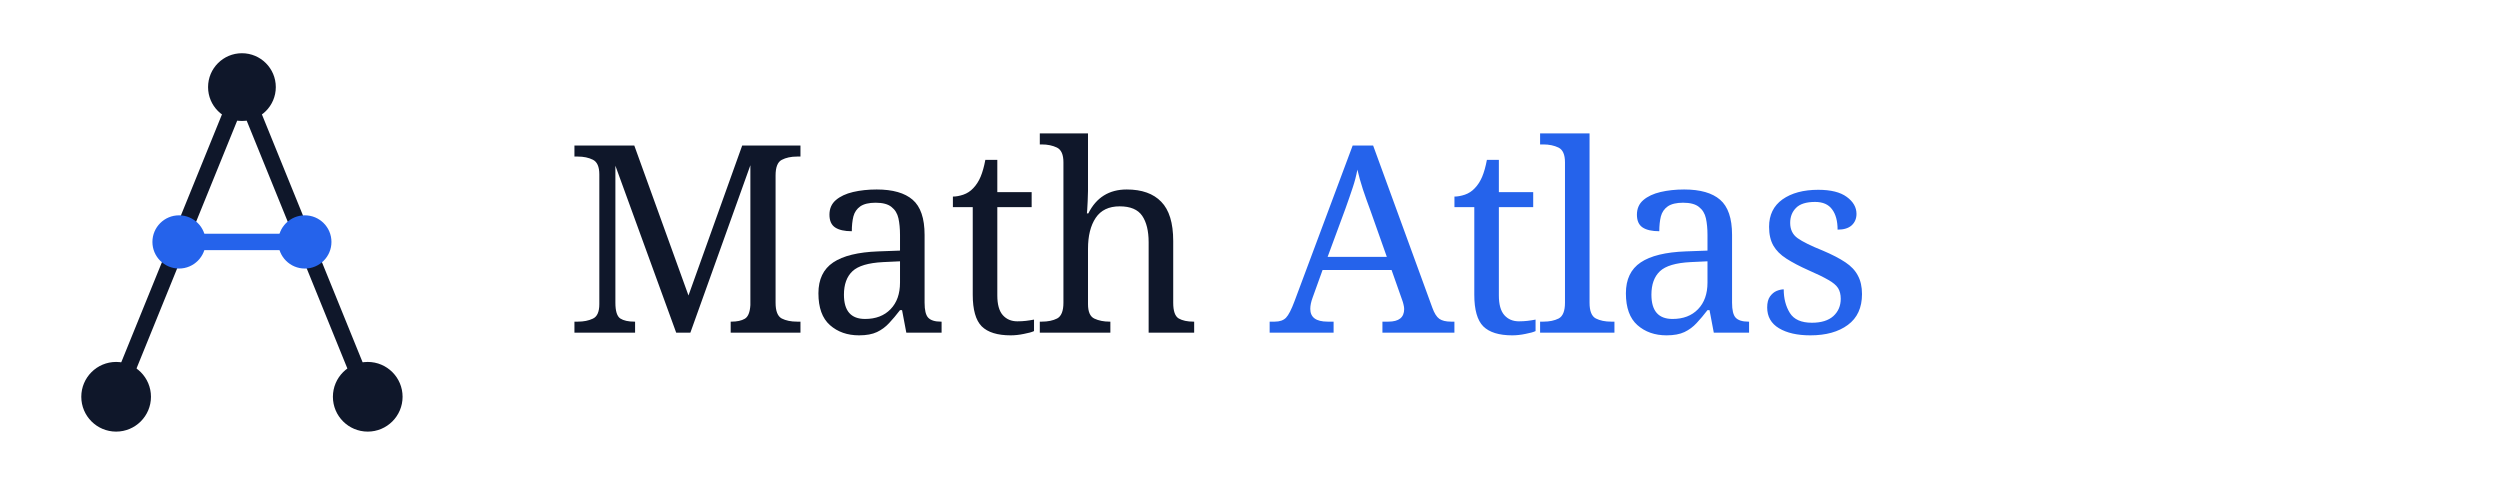
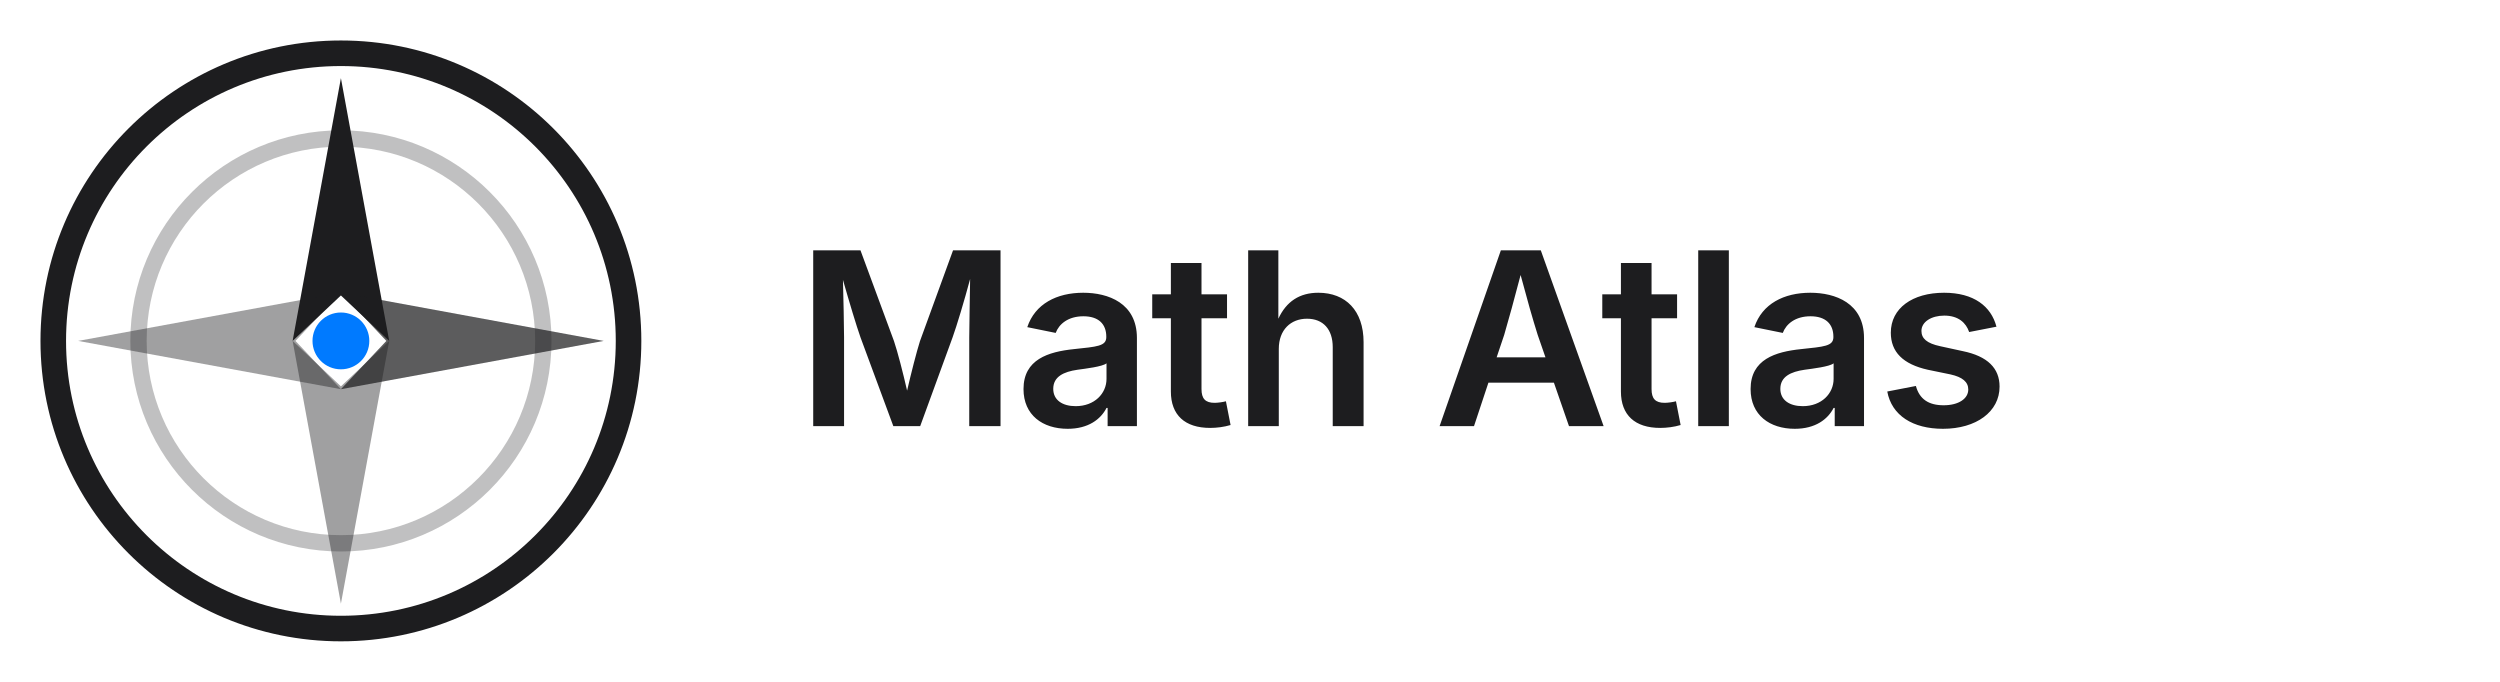
- <svg xmlns="http://www.w3.org/2000/svg" viewBox="0 0 248 48" role="img" aria-label="Math Atlas">
+ <svg xmlns="http://www.w3.org/2000/svg" viewBox="0 0 176 48" role="img" aria-label="Math Atlas">
  <style>
-     .stk {
-       stroke: #0f172a;
+     .ink { color: #1d1d1f; }
+     .accent { color: #007aff; }
+     .word {
+       fill: currentColor;
+       font: 600 17px/1 -apple-system, BlinkMacSystemFont, "Segoe UI", sans-serif;
+       letter-spacing: -.25px;
    }
- 
-     .fil {
-       fill: #0f172a;
-     }
- 
-     .acc-s {
-       stroke: #2563eb;
-     }
- 
-     .acc-f {
-       fill: #2563eb;
-     }
- 
-     .node {
-       fill: #0f172a;
-     }
- 
-     .word {
-       fill: #0f172a;
+     @media (prefers-color-scheme: dark) {
+       .ink { color: #f5f5f7; }
+       .accent { color: #0a84ff; }
    }
  </style>
-   <g transform="scale(0.48)">
-     <g class="stk" fill="none" stroke-width="3.4" stroke-linecap="round" stroke-linejoin="round">
-       <path d="M50 18 L24 82" />
-       <path d="M50 18 L76 82" />
-     </g>
-     <path class="acc-s" d="M37 50 L63 50" fill="none" stroke-width="3.4" stroke-linecap="round" />
-     <circle class="fil" cx="50" cy="18" r="7" />
-     <g class="stk node" stroke-width="3.4">
-       <circle cx="24" cy="82" r="5.5" />
-       <circle cx="76" cy="82" r="5.5" />
-     </g>
-     <g class="acc-f">
-       <circle cx="37" cy="50" r="5.5" />
-       <circle cx="63" cy="50" r="5.5" />
-     </g>
+   <g class="ink" fill="none">
+     <circle cx="24" cy="24" r="20.25" stroke="currentColor" stroke-width="1.8" />
+     <circle cx="24" cy="24" r="14.25" stroke="currentColor" stroke-width="1.15" opacity=".28" />
+     <path d="M24 5.5 27.4 24 24 20.8 20.6 24Z" fill="currentColor" />
+     <path d="m24 42.5-3.4-18.5 3.4 3.2 3.4-3.2Z" fill="currentColor" opacity=".42" />
+     <path d="m42.5 24-18.5 3.4 3.2-3.4-3.2-3.4Z" fill="currentColor" opacity=".72" />
+     <path d="m5.5 24 18.5-3.4-3.2 3.4 3.2 3.4Z" fill="currentColor" opacity=".42" />
+     <text class="word" x="56" y="30">Math Atlas</text>
  </g>
-   <text x="56" y="33" font-family="STIX Two Text, Georgia, serif" font-size="26" letter-spacing="-0.5">
-     <tspan class="word">Math</tspan>
-     <tspan class="acc-f">Atlas</tspan>
-   </text>
+   <circle class="accent" cx="24" cy="24" r="2" fill="currentColor" />
</svg>
